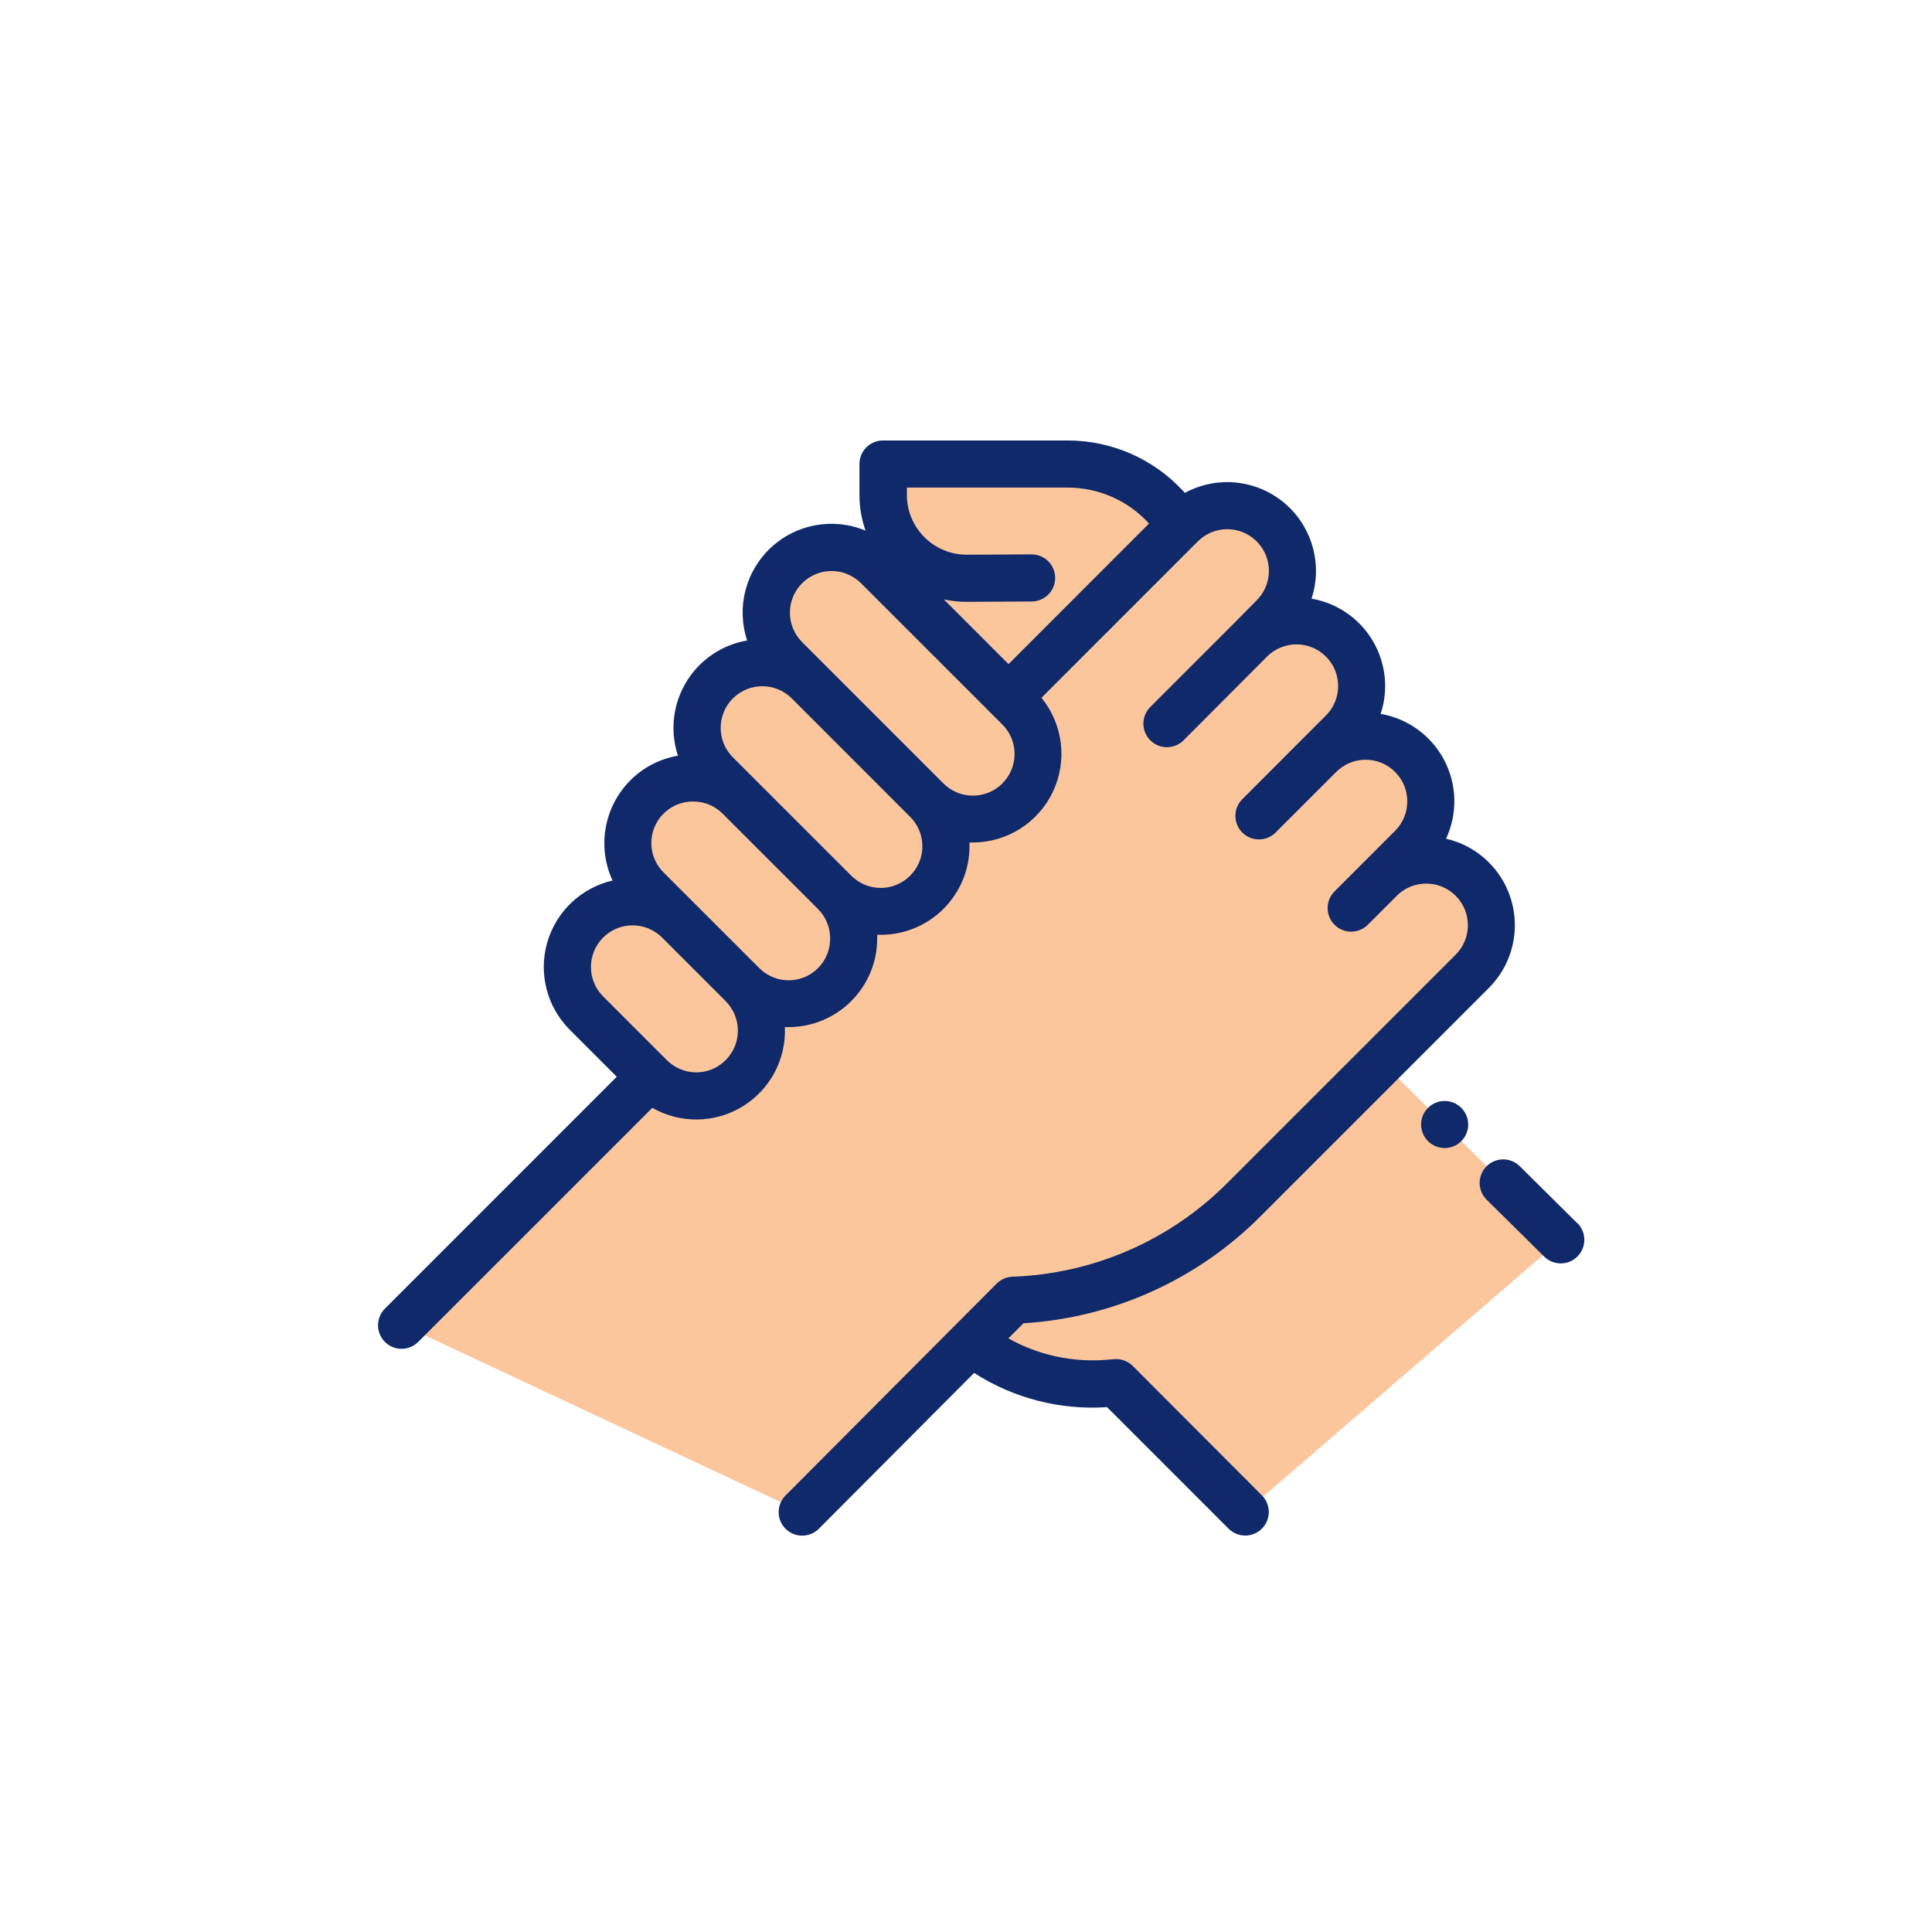
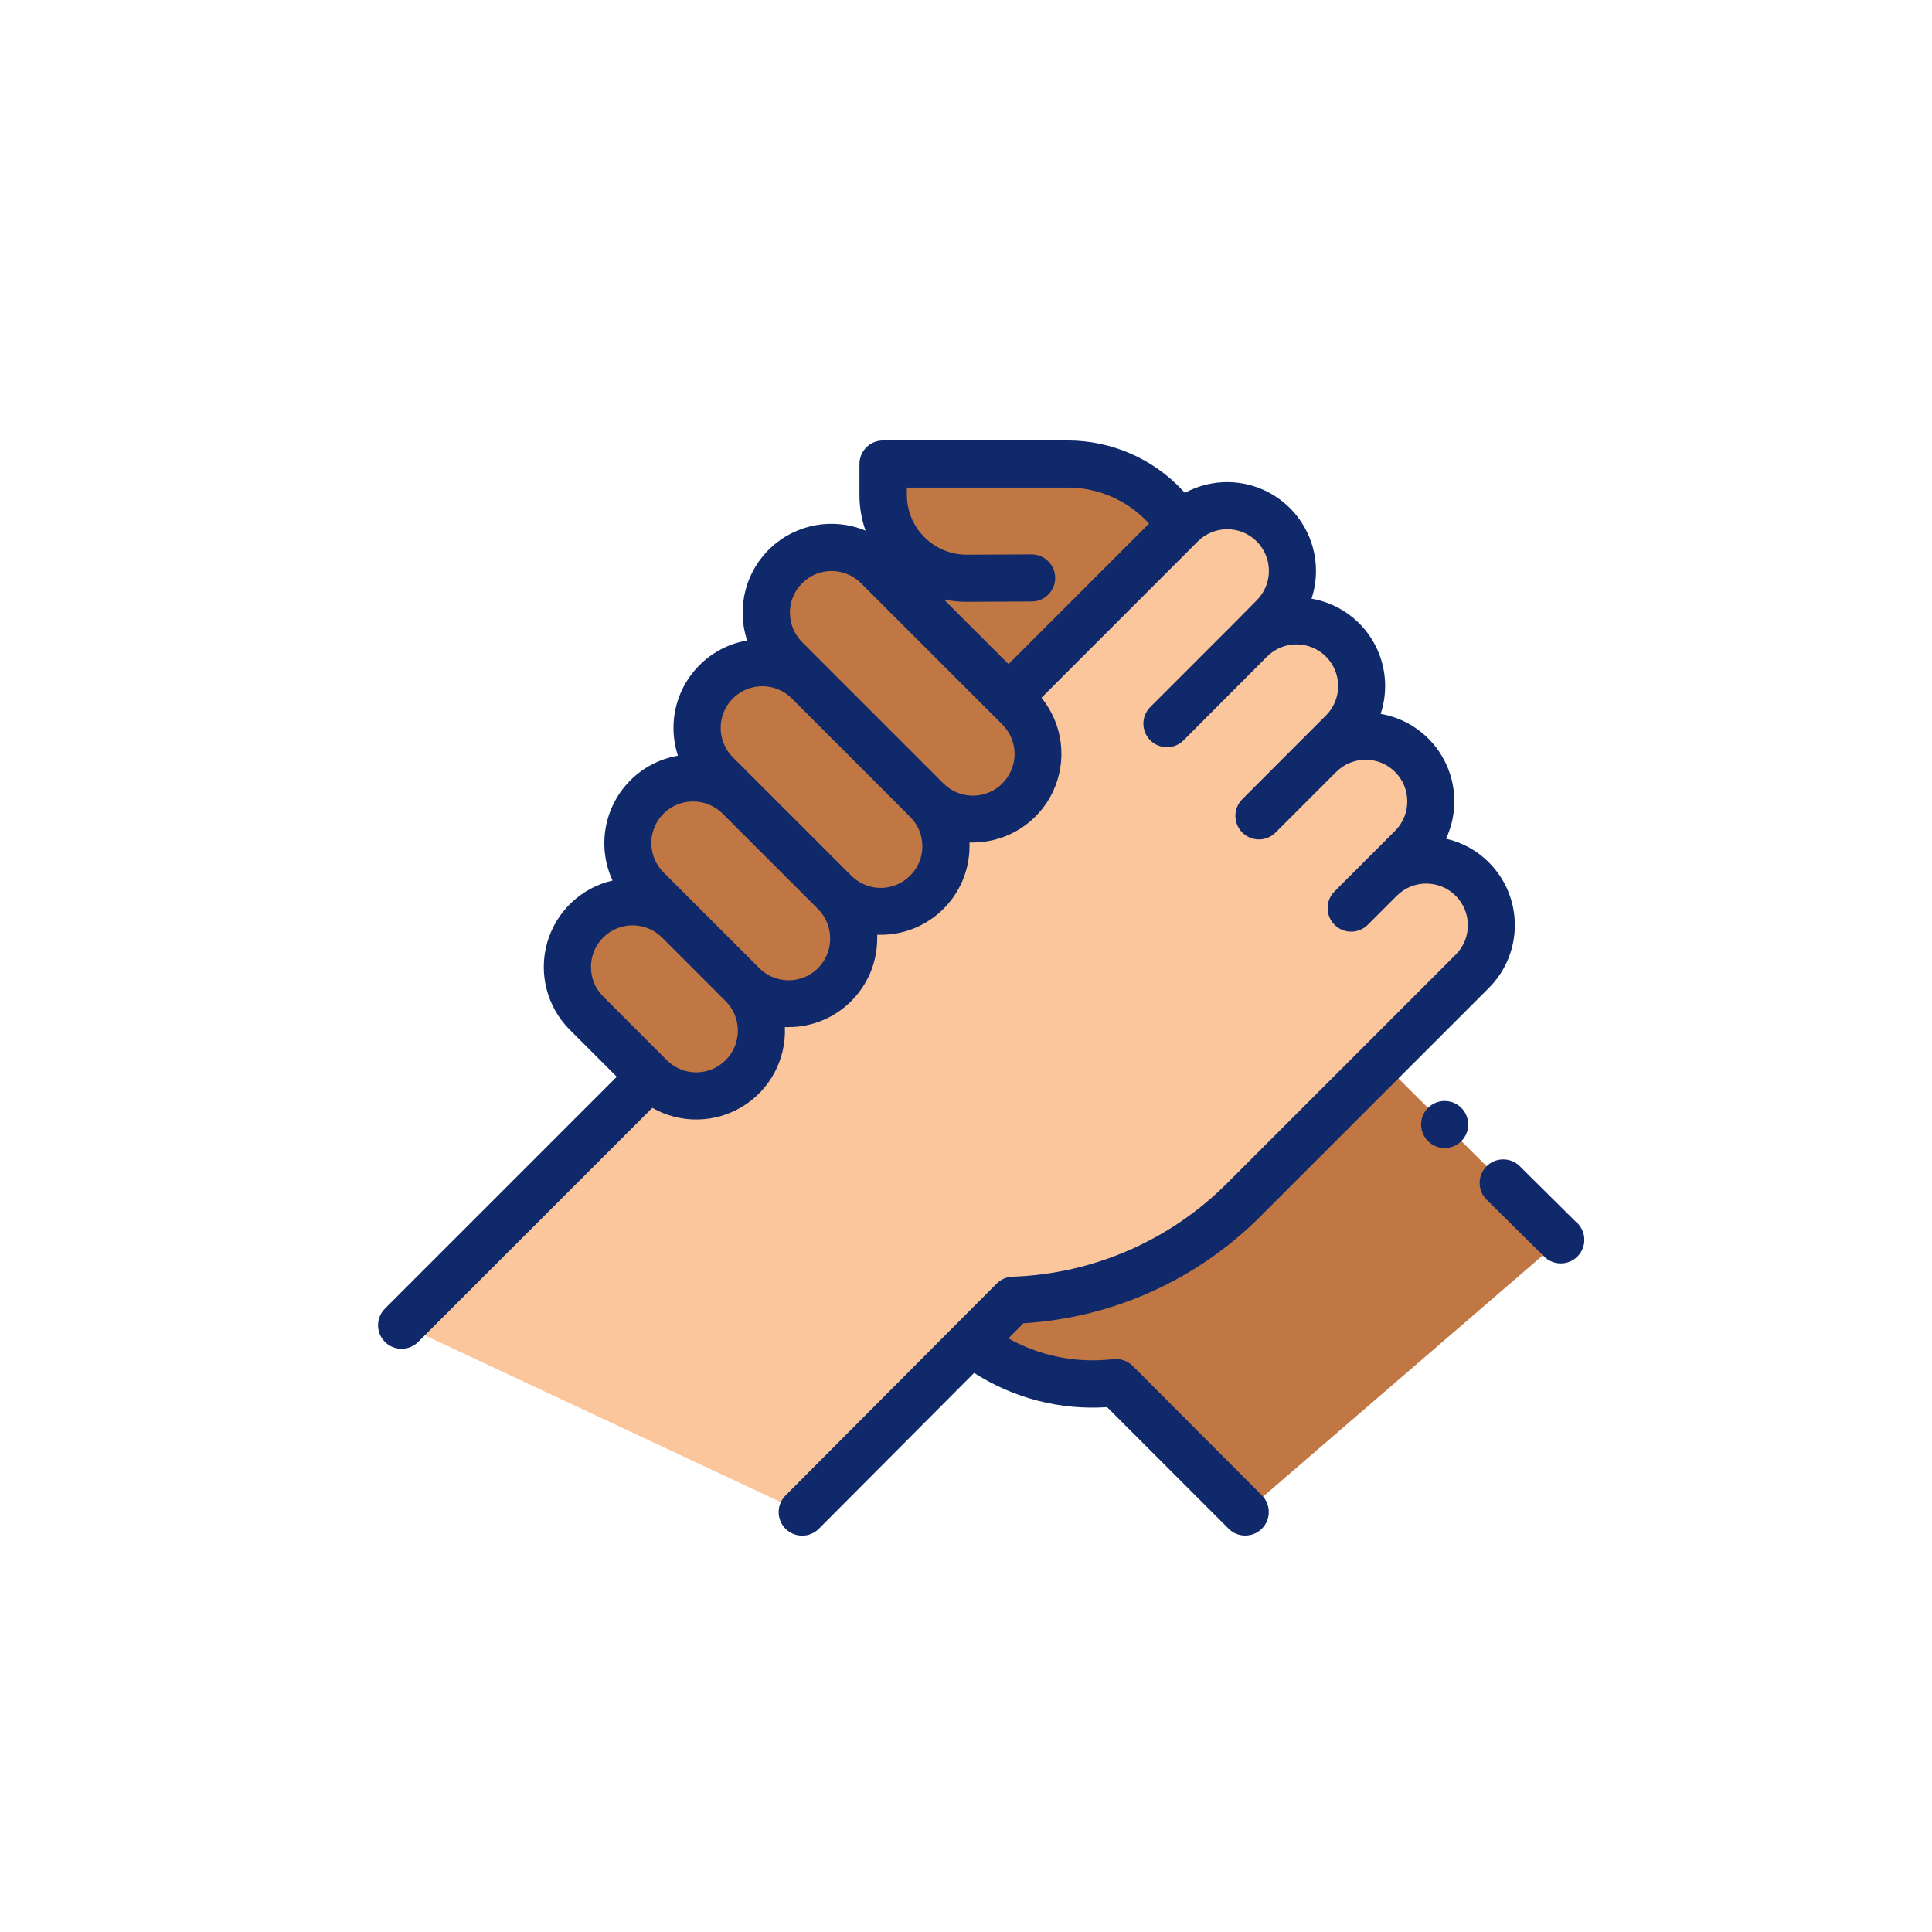
<svg xmlns="http://www.w3.org/2000/svg" id="Capa_1" data-name="Capa 1" viewBox="0 0 512 512">
  <defs>
-     <style>.cls-1{fill:#fcc69d;}.cls-2{fill:#0f296a;}</style>
+     <style>.cls-1{fill:#c17744;}.cls-2{fill:#fcc69d;}.cls-3{fill:#0f296a;}</style>
  </defs>
  <polygon class="cls-1" points="239.09 152.64 293.75 152.64 268.61 183.5 268.61 183.5 239.09 152.64" />
  <path class="cls-1" d="M313,138.66l-4.14-4.44A35.24,35.24,0,0,0,283,123H234v8.19a22.1,22.1,0,0,0,22.21,22.09l41-.08Z" />
  <path class="cls-1" d="M257.48,355.7h0a52,52,0,0,0,36.33,10.92l2-.17L330,400.69l83.59-72.09-47.41-47.2Z" />
-   <path class="cls-1" d="M172.3,285.35l-65.72,65.72,106,49.66,55.93-56.15h0A91,91,0,0,0,329.63,318l60.56-60.55a17.28,17.28,0,0,0,0-24.44h0a17.28,17.28,0,0,0-24.44,0l-7.67,7.67,16.06-16.05a17.3,17.3,0,0,0,0-24.44h0a17.28,17.28,0,0,0-24.44,0l-16.06,16.06,22.17-22.17a17.28,17.28,0,0,0,0-24.44h0a17.28,17.28,0,0,0-24.44,0L309.2,191.78l28.28-28.28a17.27,17.27,0,0,0,0-24.43h0a17.28,17.28,0,0,0-24.44,0L268.61,183.5" />
+   <path class="cls-2" d="M172.3,285.35l-65.72,65.72,106,49.66,55.93-56.15h0A91,91,0,0,0,329.63,318l60.56-60.55a17.28,17.28,0,0,0,0-24.44h0a17.28,17.28,0,0,0-24.44,0l-7.67,7.67,16.06-16.05a17.3,17.3,0,0,0,0-24.44h0a17.28,17.28,0,0,0-24.44,0l-16.06,16.06,22.17-22.17a17.28,17.28,0,0,0,0-24.44h0a17.28,17.28,0,0,0-24.44,0L309.2,191.78l28.28-28.28a17.27,17.27,0,0,0,0-24.43h0a17.28,17.28,0,0,0-24.44,0L268.61,183.5" />
  <path class="cls-1" d="M196.73,260.92l-16.86-16.87a17.28,17.28,0,0,0-24.44,0h0a17.28,17.28,0,0,0,0,24.44l16.87,16.86a17.27,17.27,0,0,0,24.43,0h0A17.27,17.27,0,0,0,196.73,260.92Z" />
  <path class="cls-1" d="M221.17,236.48l-25.25-25.25a17.28,17.28,0,0,0-24.44,0h0a17.27,17.27,0,0,0,0,24.43l25.25,25.26a17.3,17.3,0,0,0,24.44,0h0A17.28,17.28,0,0,0,221.17,236.48Z" />
  <path class="cls-1" d="M245.61,212l-31.36-31.36a17.28,17.28,0,0,0-24.44,0h0a17.28,17.28,0,0,0,0,24.44l31.36,31.36a17.28,17.28,0,0,0,24.44,0h0A17.28,17.28,0,0,0,245.61,212Z" />
  <path class="cls-1" d="M270.05,187.6l-37.48-37.47a17.29,17.29,0,0,0-24.43,0h0a17.28,17.28,0,0,0,0,24.44L245.61,212a17.28,17.28,0,0,0,24.44,0h0A17.3,17.3,0,0,0,270.05,187.6Z" />
-   <path class="cls-2" d="M418,324.17l-15.24-15.11a6.24,6.24,0,0,0-8.79,8.87L409.22,333a6.24,6.24,0,0,0,8.8-8.86Z" />
-   <path class="cls-2" d="M378.43,293.6h0a6.24,6.24,0,1,0,8.84,0A6.25,6.25,0,0,0,378.42,293.61Z" />
-   <path class="cls-2" d="M300.2,362a6.24,6.24,0,0,0-4.92-1.81l-2,.16a45.53,45.53,0,0,1-26.05-5.67l4-4a97,97,0,0,0,62.79-28.32l60.55-60.55a23.54,23.54,0,0,0,0-33.26,23.27,23.27,0,0,0-11.35-6.28,23.51,23.51,0,0,0-17.33-33.09,23.49,23.49,0,0,0-18.32-30.53,23.72,23.72,0,0,0,1.18-7.39A23.53,23.53,0,0,0,314,130.61l-.6-.65A41.63,41.63,0,0,0,283,116.73H234a6.24,6.24,0,0,0-6.24,6.24v8.19a28.61,28.61,0,0,0,1.61,9.46A23.52,23.52,0,0,0,198,169.73a23.51,23.51,0,0,0-19.52,23.17,23.64,23.64,0,0,0,1.18,7.37,23.31,23.31,0,0,0-12.62,6.54,23.59,23.59,0,0,0-4.71,26.54A23.52,23.52,0,0,0,151,272.9l12.45,12.45-61.3,61.31a6.24,6.24,0,1,0,8.82,8.82l61.9-61.89A23.5,23.5,0,0,0,208,272.19l.95,0a23.51,23.51,0,0,0,23.52-23.51c0-.32,0-.64,0-.95l.94,0a23.51,23.51,0,0,0,23.52-23.51c0-.32,0-.63,0-.95l.93,0A23.5,23.5,0,0,0,276,184.92l41.43-41.44a11,11,0,0,1,15.61,15.61L327,165.2l-22.16,22.16a6.24,6.24,0,1,0,8.82,8.83L335.78,174a11,11,0,1,1,15.61,15.61l-6.11,6.11L329.22,211.8a6.24,6.24,0,1,0,8.83,8.83l16.06-16.06a11,11,0,1,1,15.6,15.61l-8.38,8.39-7.67,7.67a6.24,6.24,0,1,0,8.83,8.83l7.67-7.68A11,11,0,0,1,385.77,253l-60.56,60.55a84.52,84.52,0,0,1-56.9,24.79,6.23,6.23,0,0,0-4.19,1.83l-55.94,56.14a6.24,6.24,0,0,0,0,8.83,6.24,6.24,0,0,0,8.82,0l41.15-41.3a58,58,0,0,0,35.23,9.07l32.2,32.2a6.24,6.24,0,0,0,8.83-8.83ZM240.25,129.21H283a29.13,29.13,0,0,1,21.25,9.26l.26.27L267.27,176l-17.14-17.15a28.23,28.23,0,0,0,6,.64h.13l17.13-.09a6.24,6.24,0,0,0,0-12.48h0l-17.12.08h-.08a15.86,15.86,0,0,1-15.86-15.85v-1.95ZM192.32,280.94a11,11,0,0,1-15.61,0l-16.87-16.87a11,11,0,0,1,15.61-15.61l16.87,16.87A11.06,11.06,0,0,1,192.32,280.94ZM220,248.7a11,11,0,0,1-18.84,7.8l-16.87-16.86-8.39-8.39a11,11,0,0,1,7.81-18.84,10.92,10.92,0,0,1,7.8,3.23l25.26,25.25h0A11,11,0,0,1,220,248.7Zm24.44-24.44a10.93,10.93,0,0,1-3.24,7.8,11,11,0,0,1-15.61,0L194.22,200.7a11,11,0,0,1,15.61-15.61l14.29,14.29,17.07,17.08h0A10.93,10.93,0,0,1,244.43,224.26Zm21.2-16.63a11.06,11.06,0,0,1-15.61,0l-31.36-31.36h0l-6.1-6.1a11,11,0,0,1,15.61-15.61L265.63,192a11,11,0,0,1,0,15.61Z" />
+   <path class="cls-3" d="M418,324.17l-15.24-15.11a6.24,6.24,0,0,0-8.79,8.87L409.22,333a6.24,6.24,0,0,0,8.8-8.86Z" />
+   <path class="cls-3" d="M378.43,293.6h0a6.24,6.24,0,1,0,8.84,0A6.25,6.25,0,0,0,378.42,293.61Z" />
+   <path class="cls-3" d="M300.2,362a6.24,6.24,0,0,0-4.92-1.81l-2,.16a45.53,45.53,0,0,1-26.05-5.67l4-4a97,97,0,0,0,62.79-28.32l60.55-60.55a23.54,23.54,0,0,0,0-33.26,23.27,23.27,0,0,0-11.35-6.28,23.51,23.51,0,0,0-17.33-33.09,23.49,23.49,0,0,0-18.32-30.53,23.72,23.72,0,0,0,1.18-7.39A23.53,23.53,0,0,0,314,130.61l-.6-.65A41.63,41.63,0,0,0,283,116.73H234a6.24,6.24,0,0,0-6.24,6.24v8.19a28.61,28.61,0,0,0,1.61,9.46A23.52,23.52,0,0,0,198,169.73a23.51,23.51,0,0,0-19.52,23.17,23.64,23.64,0,0,0,1.18,7.37,23.31,23.31,0,0,0-12.62,6.54,23.59,23.59,0,0,0-4.71,26.54A23.52,23.52,0,0,0,151,272.9l12.45,12.45-61.3,61.31a6.24,6.24,0,1,0,8.82,8.82l61.9-61.89A23.5,23.5,0,0,0,208,272.19l.95,0a23.51,23.51,0,0,0,23.52-23.51c0-.32,0-.64,0-.95l.94,0a23.51,23.51,0,0,0,23.52-23.51c0-.32,0-.63,0-.95l.93,0A23.5,23.5,0,0,0,276,184.92l41.43-41.44a11,11,0,0,1,15.61,15.61L327,165.2l-22.16,22.16a6.24,6.24,0,1,0,8.82,8.83L335.78,174a11,11,0,1,1,15.61,15.61l-6.11,6.11L329.22,211.8a6.24,6.24,0,1,0,8.83,8.83l16.06-16.06a11,11,0,1,1,15.6,15.61l-8.38,8.39-7.67,7.67a6.24,6.24,0,1,0,8.83,8.83l7.67-7.68A11,11,0,0,1,385.77,253l-60.56,60.55a84.52,84.52,0,0,1-56.9,24.79,6.23,6.23,0,0,0-4.19,1.83l-55.94,56.14a6.24,6.24,0,0,0,0,8.83,6.24,6.24,0,0,0,8.82,0l41.15-41.3a58,58,0,0,0,35.23,9.07l32.2,32.2a6.24,6.24,0,0,0,8.83-8.83ZM240.25,129.21H283a29.13,29.13,0,0,1,21.25,9.26l.26.27L267.27,176l-17.14-17.15a28.23,28.23,0,0,0,6,.64h.13l17.13-.09a6.24,6.24,0,0,0,0-12.48h0l-17.12.08h-.08a15.86,15.86,0,0,1-15.86-15.85v-1.95ZM192.32,280.94a11,11,0,0,1-15.61,0l-16.87-16.87a11,11,0,0,1,15.61-15.61l16.87,16.87A11.06,11.06,0,0,1,192.32,280.94ZM220,248.7a11,11,0,0,1-18.84,7.8l-16.87-16.86-8.39-8.39a11,11,0,0,1,7.81-18.84,10.92,10.92,0,0,1,7.8,3.23l25.26,25.25h0A11,11,0,0,1,220,248.7Zm24.44-24.44a10.93,10.93,0,0,1-3.24,7.8,11,11,0,0,1-15.61,0L194.22,200.7a11,11,0,0,1,15.61-15.61l14.29,14.29,17.07,17.08h0A10.93,10.93,0,0,1,244.43,224.26Zm21.2-16.63a11.06,11.06,0,0,1-15.61,0l-31.36-31.36h0l-6.1-6.1a11,11,0,0,1,15.61-15.61L265.63,192a11,11,0,0,1,0,15.61Z" />
</svg>
